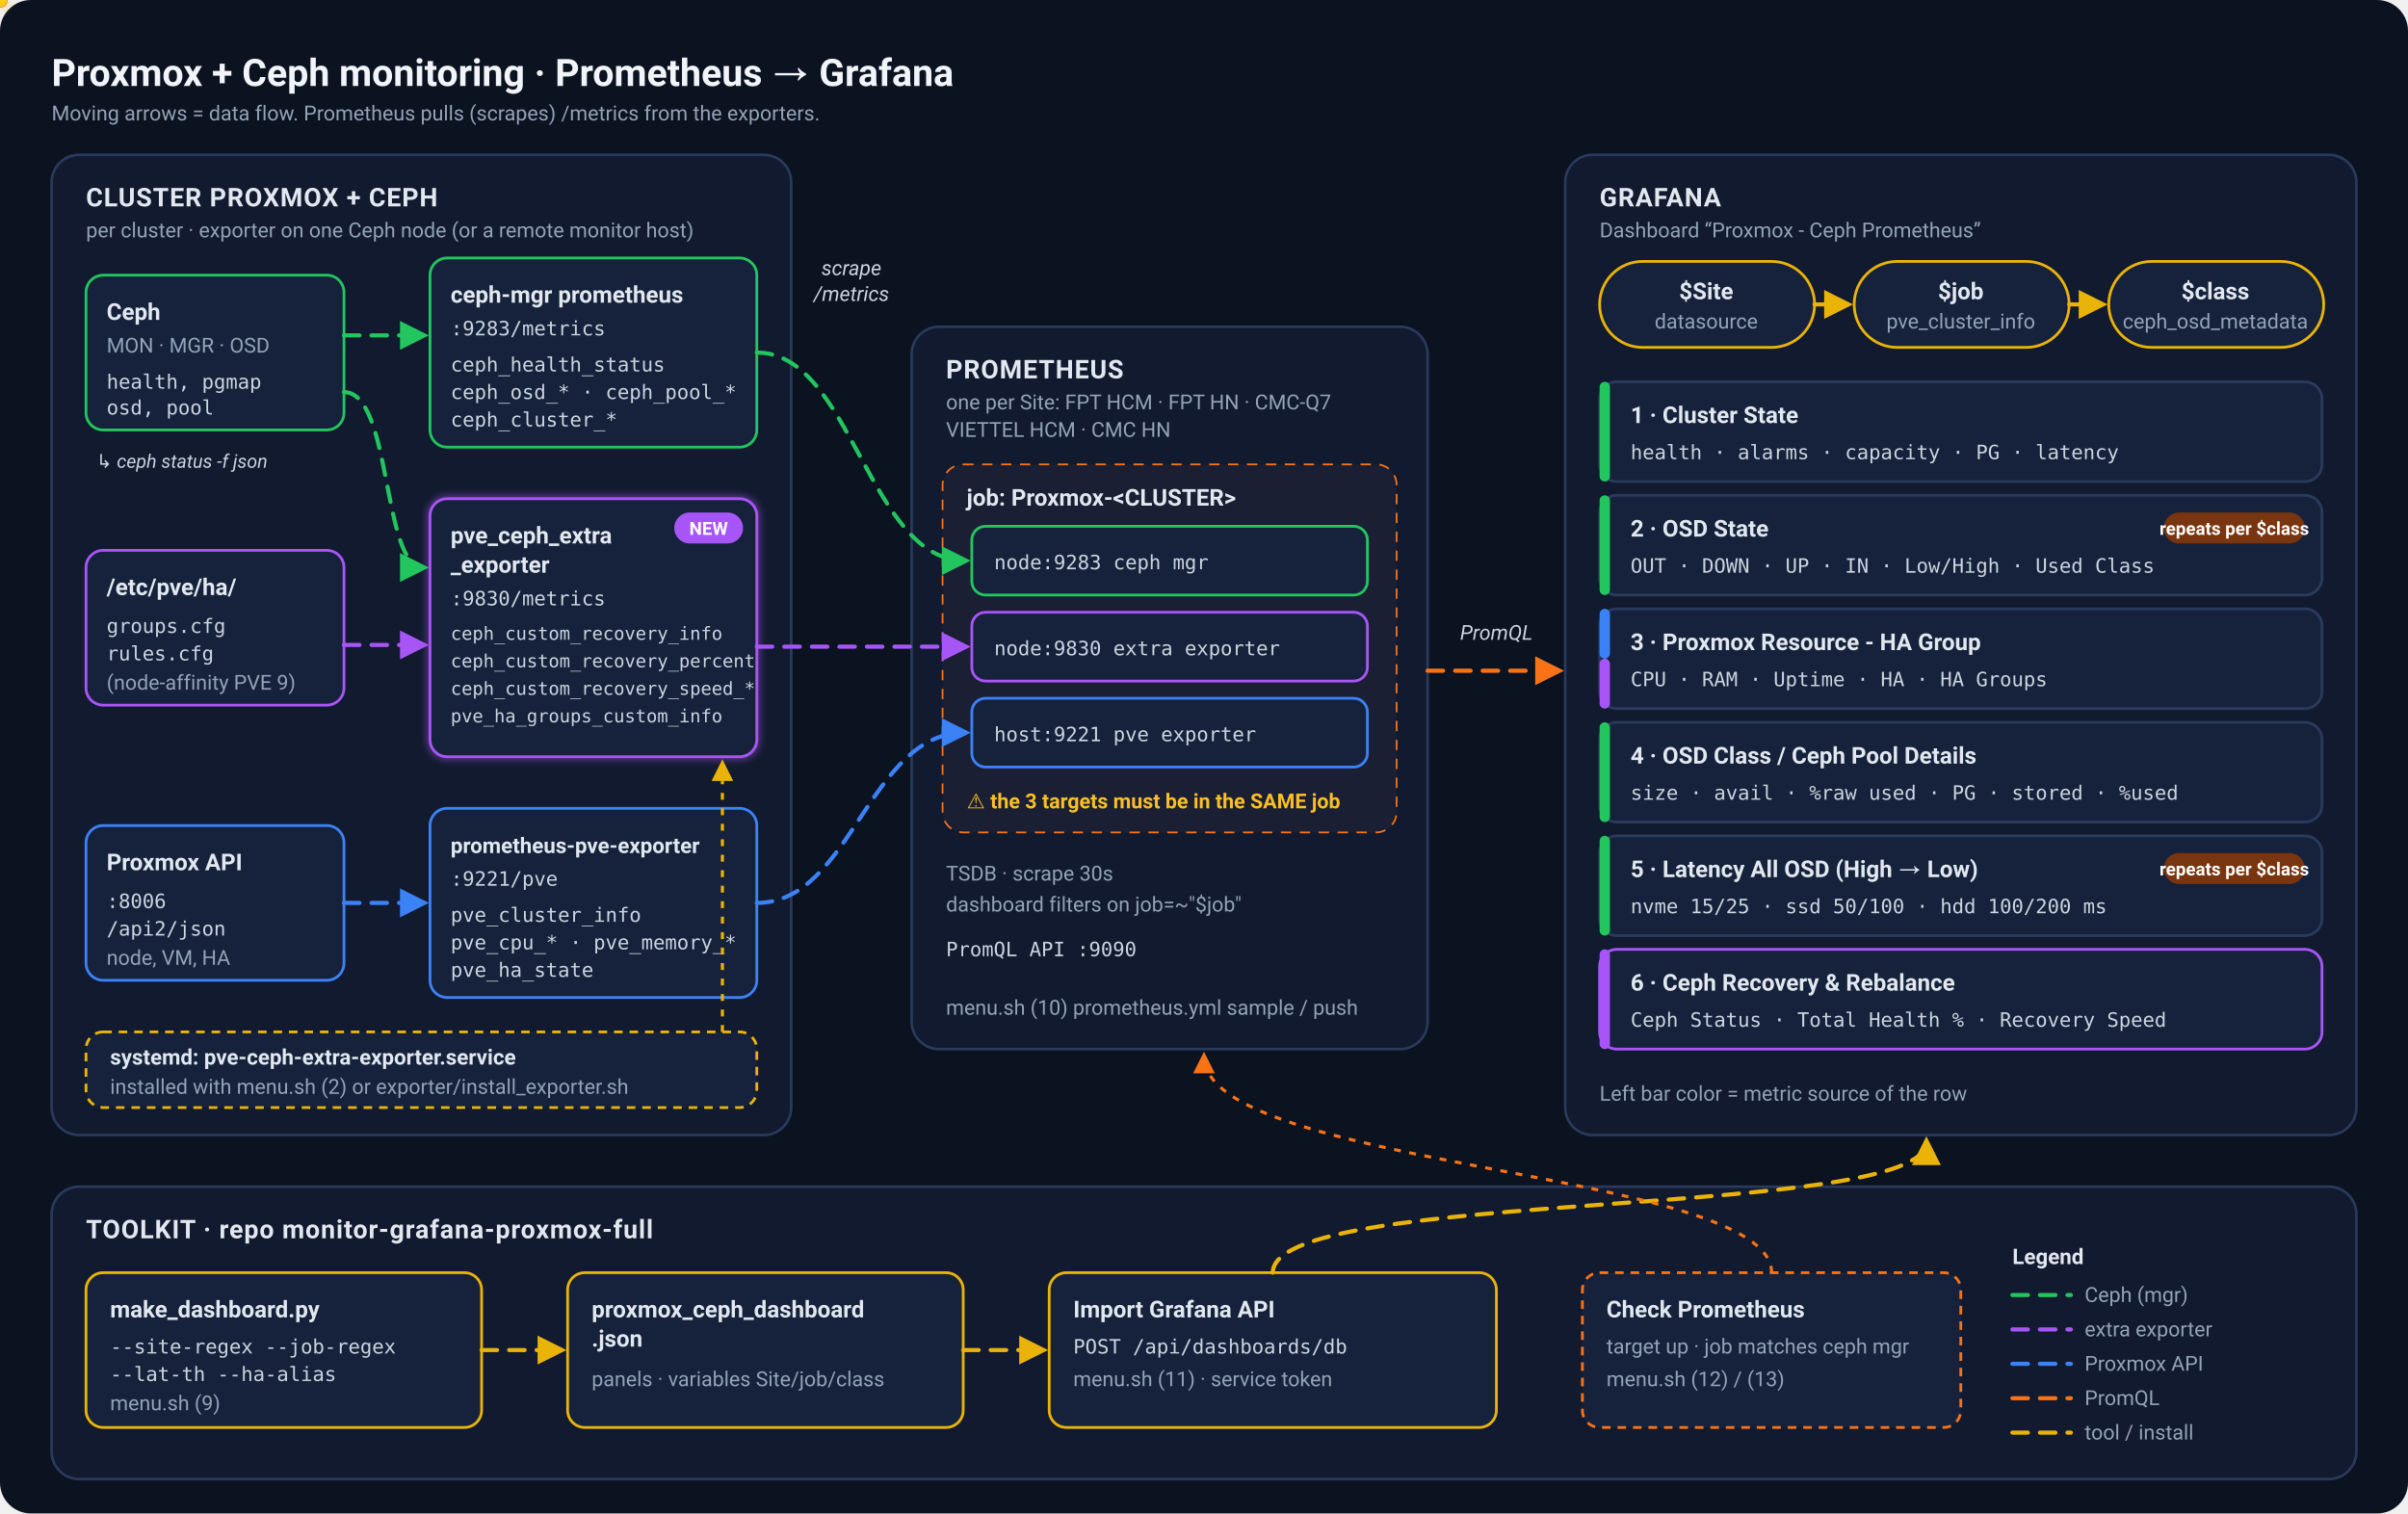
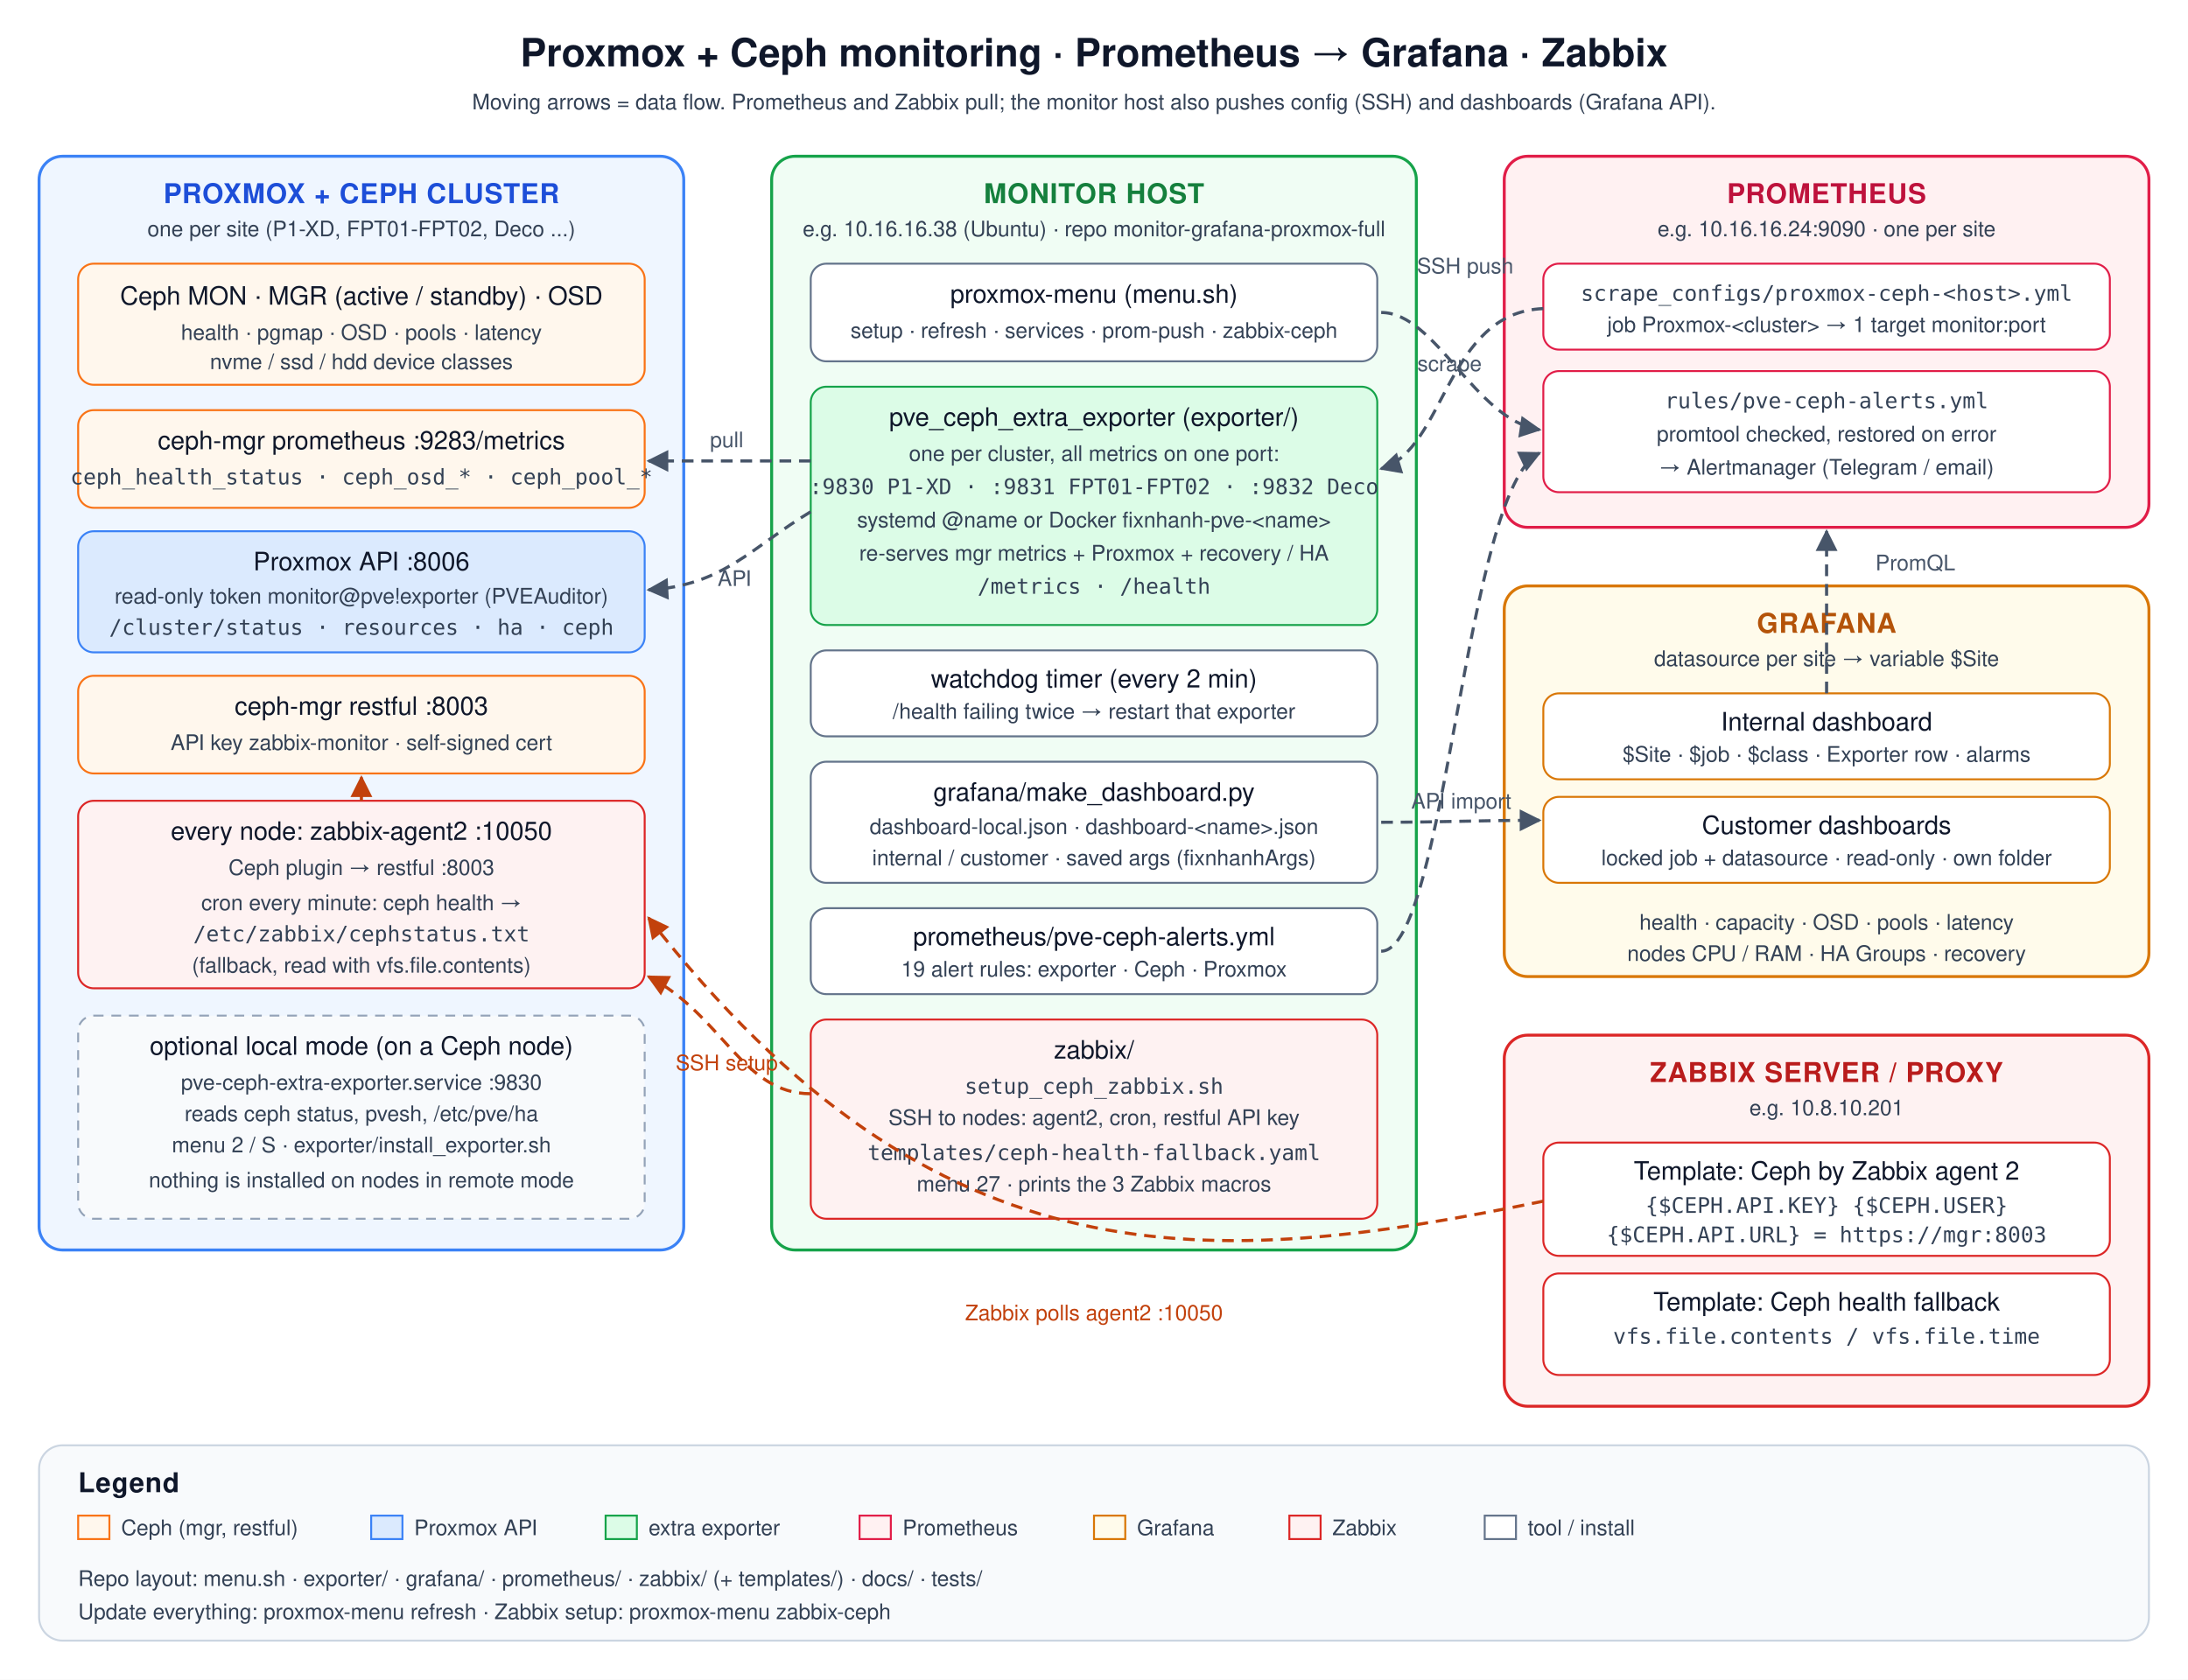
- <svg xmlns="http://www.w3.org/2000/svg" xmlns:xlink="http://www.w3.org/1999/xlink" viewBox="0 0 1400 880" width="1400" height="880" font-family="Segoe UI, Roboto, Helvetica, Arial, sans-serif">
+ <svg xmlns="http://www.w3.org/2000/svg" viewBox="0 0 1120 860" width="1120" height="860" font-family="Segoe UI, Helvetica, Arial, sans-serif" role="img">
  <defs>
+     <marker id="a" viewBox="0 0 10 10" refX="9" refY="5" markerWidth="7" markerHeight="7" orient="auto-start-reverse">
+       <path d="M0,0 L10,5 L0,10 z" fill="#475569" />
+     </marker>
+     <marker id="az" viewBox="0 0 10 10" refX="9" refY="5" markerWidth="7" markerHeight="7" orient="auto-start-reverse">
+       <path d="M0,0 L10,5 L0,10 z" fill="#c2410c" />
+     </marker>
    <style>
-       .bg      { fill: #0b1220; }
-       .panel   { fill: #111a2e; stroke: #2a3a5c; stroke-width: 1.5; }
-       .card    { fill: #16223b; stroke-width: 1.6; }
-       .h1      { fill: #f1f5f9; font-size: 22px; font-weight: 700; }
-       .h2      { fill: #e2e8f0; font-size: 15px; font-weight: 700; letter-spacing: .5px; }
-       .t       { fill: #e2e8f0; font-size: 13.5px; font-weight: 600; }
-       .s       { fill: #94a3b8; font-size: 12px; }
-       .m       { fill: #cbd5e1; font-size: 11.5px; font-family: Consolas, Menlo, monospace; }
-       .lbl     { fill: #cbd5e1; font-size: 12px; font-style: italic; }
-       .warn    { fill: #fbbf24; font-size: 12px; font-weight: 600; }
-       .badge   { fill: #a855f7; }
-       .badgeT  { fill: #fff; font-size: 10.5px; font-weight: 700; }
-       .flow    { fill: none; stroke-width: 2.4; stroke-linecap: round;
-                  stroke-dasharray: 9 7; animation: dash 1.1s linear infinite; }
-       .slow    { animation-duration: 2s; }
-       .dashed  { fill: none; stroke-width: 1.8; stroke-dasharray: 4 5; animation: dash 2.4s linear infinite; }
-       .ceph    { stroke: #22c55e; }
-       .extra   { stroke: #a855f7; }
-       .pve     { stroke: #3b82f6; }
-       .prom    { stroke: #f97316; }
-       .tool    { stroke: #eab308; }
-       .pulse   { animation: pulse 2.2s ease-in-out infinite; }
-       @keyframes dash  { to { stroke-dashoffset: -32; } }
-       @keyframes pulse { 0%,100% { opacity: .35; } 50% { opacity: 1; } }
+       .t  { font-size: 13px; fill: #0f172a; }
+       .s  { font-size: 11px; fill: #334155; }
+       .m  { font-size: 11px; fill: #334155; font-family: Consolas, Menlo, monospace; }
+       .h  { font-size: 14px; font-weight: 700; letter-spacing: .4px; }
+       .lb { font-size: 11px; fill: #475569; }
+       .lz { font-size: 11px; fill: #c2410c; }
+       .flow  { stroke: #475569; stroke-width: 1.6; fill: none; marker-end: url(#a); stroke-dasharray: 6 4; animation: f 1.2s linear infinite; }
+       .zflow { stroke: #c2410c; stroke-width: 1.6; fill: none; marker-end: url(#az); stroke-dasharray: 6 4; animation: f 1.2s linear infinite; }
+       @keyframes f { to { stroke-dashoffset: -20; } }
    </style>
-     <marker id="aCeph" viewBox="0 0 10 10" refX="8" refY="5" markerWidth="7" markerHeight="7" orient="auto">
-       <path d="M0,0 L10,5 L0,10 z" fill="#22c55e" />
-     </marker>
-     <marker id="aExtra" viewBox="0 0 10 10" refX="8" refY="5" markerWidth="7" markerHeight="7" orient="auto">
-       <path d="M0,0 L10,5 L0,10 z" fill="#a855f7" />
-     </marker>
-     <marker id="aPve" viewBox="0 0 10 10" refX="8" refY="5" markerWidth="7" markerHeight="7" orient="auto">
-       <path d="M0,0 L10,5 L0,10 z" fill="#3b82f6" />
-     </marker>
-     <marker id="aProm" viewBox="0 0 10 10" refX="8" refY="5" markerWidth="7" markerHeight="7" orient="auto">
-       <path d="M0,0 L10,5 L0,10 z" fill="#f97316" />
-     </marker>
-     <marker id="aTool" viewBox="0 0 10 10" refX="8" refY="5" markerWidth="7" markerHeight="7" orient="auto">
-       <path d="M0,0 L10,5 L0,10 z" fill="#eab308" />
-     </marker>
-     <filter id="glow" x="-50%" y="-50%" width="200%" height="200%">
-       <feGaussianBlur stdDeviation="2.5" result="b" />
-       <feMerge>
-         <feMergeNode in="b" />
-         <feMergeNode in="SourceGraphic" />
-       </feMerge>
-     </filter>
  </defs>
-   <rect class="bg" x="0" y="0" width="1400" height="880" rx="18" />
-   <text class="h1" x="30" y="50">Proxmox + Ceph monitoring  ·  Prometheus → Grafana</text>
-   <text class="s" x="30" y="70">Moving arrows = data flow. Prometheus pulls (scrapes) /metrics from the exporters.</text>
-   <rect class="panel" x="30" y="90" width="430" height="570" rx="16" />
-   <text class="h2" x="50" y="120">CLUSTER PROXMOX + CEPH</text>
-   <text class="s" x="50" y="138">per cluster · exporter on one Ceph node (or a remote monitor host)</text>
-   <rect class="card" x="50" y="160" width="150" height="90" rx="10" stroke="#22c55e" />
-   <text class="t" x="62" y="186">Ceph</text>
-   <text class="s" x="62" y="205">MON · MGR · OSD</text>
-   <text class="m" x="62" y="226">health, pgmap</text>
-   <text class="m" x="62" y="241">osd, pool</text>
-   <rect class="card" x="50" y="320" width="150" height="90" rx="10" stroke="#a855f7" />
-   <text class="t" x="62" y="346">/etc/pve/ha/</text>
-   <text class="m" x="62" y="368">groups.cfg</text>
-   <text class="m" x="62" y="384">rules.cfg</text>
-   <text class="s" x="62" y="401">(node-affinity PVE 9)</text>
-   <rect class="card" x="50" y="480" width="150" height="90" rx="10" stroke="#3b82f6" />
-   <text class="t" x="62" y="506">Proxmox API</text>
-   <text class="m" x="62" y="528">:8006</text>
-   <text class="m" x="62" y="544">/api2/json</text>
-   <text class="s" x="62" y="561">node, VM, HA</text>
-   <rect class="card" x="250" y="150" width="190" height="110" rx="10" stroke="#22c55e" />
-   <text class="t" x="262" y="176">ceph-mgr prometheus</text>
-   <text class="m" x="262" y="195" fill="#22c55e">:9283/metrics</text>
-   <text class="m" x="262" y="216">ceph_health_status</text>
-   <text class="m" x="262" y="232">ceph_osd_* · ceph_pool_*</text>
-   <text class="m" x="262" y="248">ceph_cluster_*</text>
-   <rect class="card" x="250" y="290" width="190" height="150" rx="10" stroke="#a855f7" stroke-width="2.4" filter="url(#glow)" />
-   <rect class="badge" x="392" y="298" width="40" height="18" rx="9" />
-   <text class="badgeT" x="412" y="311" text-anchor="middle">NEW</text>
-   <text class="t" x="262" y="316">pve_ceph_extra</text>
-   <text class="t" x="262" y="333">_exporter</text>
-   <text class="m" x="262" y="352" fill="#c084fc">:9830/metrics</text>
-   <text class="m" style="font-size:10.5px" x="262" y="372">ceph_custom_recovery_info</text>
-   <text class="m" style="font-size:10.5px" x="262" y="388">ceph_custom_recovery_percent</text>
-   <text class="m" style="font-size:10.5px" x="262" y="404">ceph_custom_recovery_speed_*</text>
-   <text class="m" style="font-size:10.5px" x="262" y="420">pve_ha_groups_custom_info</text>
-   <rect class="card" x="250" y="470" width="190" height="110" rx="10" stroke="#3b82f6" />
-   <text class="t" x="262" y="496" style="font-size:12.5px">prometheus-pve-exporter</text>
-   <text class="m" x="262" y="515" fill="#60a5fa">:9221/pve</text>
-   <text class="m" x="262" y="536">pve_cluster_info</text>
-   <text class="m" x="262" y="552">pve_cpu_* · pve_memory_*</text>
-   <text class="m" x="262" y="568">pve_ha_state</text>
-   <path id="pS1E1" class="flow ceph" d="M200 195 L246 195" marker-end="url(#aCeph)" />
-   <path id="pS1E2" class="flow ceph" d="M200 228 C228 228 222 330 246 330" marker-end="url(#aCeph)" />
-   <text class="lbl" x="56" y="272" style="font-size:11px">↳ ceph status -f json</text>
-   <path id="pS2E2" class="flow extra" d="M200 375 L246 375" marker-end="url(#aExtra)" />
-   <path id="pS3E3" class="flow pve" d="M200 525 L246 525" marker-end="url(#aPve)" />
-   <rect class="card" x="50" y="600" width="390" height="44" rx="10" stroke="#eab308" stroke-dasharray="5 4" />
-   <text class="t" x="64" y="619" style="font-size:12.5px">systemd: pve-ceph-extra-exporter.service</text>
-   <text class="s" x="64" y="636">installed with menu.sh (2) or exporter/install_exporter.sh</text>
-   <path class="dashed tool" d="M420 600 L420 444" marker-end="url(#aTool)" />
-   <text class="lbl" x="495" y="160" text-anchor="middle">scrape</text>
-   <text class="lbl" x="495" y="175" text-anchor="middle">/metrics</text>
-   <rect class="panel" x="530" y="190" width="300" height="420" rx="16" stroke="#f97316" />
-   <text class="h2" x="550" y="220">PROMETHEUS</text>
-   <text class="s" x="550" y="238">one per Site: FPT HCM · FPT HN · CMC-Q7</text>
-   <text class="s" x="550" y="254">VIETTEL HCM · CMC HN</text>
-   <rect x="548" y="270" width="264" height="214" rx="12" fill="#1a1f33" stroke="#f97316" stroke-dasharray="6 5" />
-   <text class="t" x="562" y="294">job: Proxmox-&lt;CLUSTER&gt;</text>
-   <rect class="card" x="565" y="306" width="230" height="40" rx="8" stroke="#22c55e" />
-   <text class="m" x="578" y="331">node:9283   ceph mgr</text>
-   <rect class="card" x="565" y="356" width="230" height="40" rx="8" stroke="#a855f7" />
-   <text class="m" x="578" y="381">node:9830   extra exporter</text>
-   <rect class="card" x="565" y="406" width="230" height="40" rx="8" stroke="#3b82f6" />
-   <text class="m" x="578" y="431">host:9221   pve exporter</text>
-   <text class="warn pulse" x="562" y="470">⚠ the 3 targets must be in the SAME job</text>
-   <text class="s" x="550" y="512">TSDB · scrape 30s</text>
-   <text class="s" x="550" y="530">dashboard filters on job=~"$job"</text>
-   <text class="m" x="550" y="556" fill="#fb923c">PromQL API :9090</text>
-   <text class="s" x="550" y="590">menu.sh (10) prometheus.yml sample / push</text>
-   <path id="pE1" class="flow ceph" d="M440 205 C495 205 505 326 561 326" marker-end="url(#aCeph)" />
-   <path id="pE2" class="flow extra" d="M440 376 C495 376 505 376 561 376" marker-end="url(#aExtra)" />
-   <path id="pE3" class="flow pve" d="M440 525 C495 525 505 426 561 426" marker-end="url(#aPve)" />
-   <rect class="panel" x="910" y="90" width="460" height="570" rx="16" stroke="#eab308" />
-   <text class="h2" x="930" y="120">GRAFANA</text>
-   <text class="s" x="930" y="138">Dashboard “Proxmox - Ceph Prometheus”</text>
-   <rect class="card" x="930" y="152" width="125" height="50" rx="25" stroke="#eab308" />
-   <text class="t" x="992" y="174" text-anchor="middle">$Site</text>
-   <text class="s" x="992" y="191" text-anchor="middle">datasource</text>
-   <rect class="card" x="1078" y="152" width="125" height="50" rx="25" stroke="#eab308" />
-   <text class="t" x="1140" y="174" text-anchor="middle">$job</text>
-   <text class="s" x="1140" y="191" text-anchor="middle">pve_cluster_info</text>
-   <rect class="card" x="1226" y="152" width="125" height="50" rx="25" stroke="#eab308" />
-   <text class="t" x="1288" y="174" text-anchor="middle">$class</text>
-   <text class="s" x="1288" y="191" text-anchor="middle">ceph_osd_metadata</text>
-   <path class="flow tool slow" d="M1055 177 L1074 177" marker-end="url(#aTool)" />
-   <path class="flow tool slow" d="M1203 177 L1222 177" marker-end="url(#aTool)" />
-   <g>
-     <rect class="card" x="930" y="222" width="420" height="58" rx="10" stroke="#2a3a5c" />
-     <rect x="930" y="222" width="6" height="58" rx="3" fill="#22c55e" />
-     <text class="t" x="948" y="246">1 · Cluster State</text>
-     <text class="m" x="948" y="267">health · alarms · capacity · PG · latency</text>
-     <rect class="card" x="930" y="288" width="420" height="58" rx="10" stroke="#2a3a5c" />
-     <rect x="930" y="288" width="6" height="58" rx="3" fill="#22c55e" />
-     <text class="t" x="948" y="312">2 · OSD State</text>
-     <text class="m" x="948" y="333">OUT · DOWN · UP · IN · Low/High · Used Class</text>
-     <rect x="1258" y="298" width="82" height="18" rx="9" fill="#78350f" />
-     <text class="badgeT" x="1299" y="311" text-anchor="middle" fill="#fde68a">repeats per $class</text>
-     <rect class="card" x="930" y="354" width="420" height="58" rx="10" stroke="#2a3a5c" />
-     <rect x="930" y="354" width="6" height="29" rx="3" fill="#3b82f6" />
-     <rect x="930" y="383" width="6" height="29" rx="3" fill="#a855f7" />
-     <text class="t" x="948" y="378">3 · Proxmox Resource - HA Group</text>
-     <text class="m" x="948" y="399">CPU · RAM · Uptime · HA · HA Groups</text>
-     <rect class="card" x="930" y="420" width="420" height="58" rx="10" stroke="#2a3a5c" />
-     <rect x="930" y="420" width="6" height="58" rx="3" fill="#22c55e" />
-     <text class="t" x="948" y="444">4 · OSD Class / Ceph Pool Details</text>
-     <text class="m" x="948" y="465">size · avail · %raw used · PG · stored · %used</text>
-     <rect class="card" x="930" y="486" width="420" height="58" rx="10" stroke="#2a3a5c" />
-     <rect x="930" y="486" width="6" height="58" rx="3" fill="#22c55e" />
-     <text class="t" x="948" y="510">5 · Latency All OSD (High → Low)</text>
-     <text class="m" x="948" y="531">nvme 15/25 · ssd 50/100 · hdd 100/200 ms</text>
-     <rect x="1258" y="496" width="82" height="18" rx="9" fill="#78350f" />
-     <text class="badgeT" x="1299" y="509" text-anchor="middle" fill="#fde68a">repeats per $class</text>
-     <rect class="card" x="930" y="552" width="420" height="58" rx="10" stroke="#a855f7" stroke-width="2" />
-     <rect x="930" y="552" width="6" height="58" rx="3" fill="#a855f7" />
-     <text class="t" x="948" y="576">6 · Ceph Recovery &amp; Rebalance</text>
-     <text class="m" x="948" y="597">Ceph Status · Total Health % · Recovery Speed</text>
-   </g>
-   <text class="s" x="930" y="640">Left bar color = metric source of the row</text>
-   <text class="lbl" x="870" y="372" text-anchor="middle">PromQL</text>
-   <path id="pPG" class="flow prom" d="M830 390 C862 390 876 390 906 390" marker-end="url(#aProm)" />
-   <rect class="panel" x="30" y="690" width="1340" height="170" rx="16" />
-   <text class="h2" x="50" y="720">TOOLKIT · repo monitor-grafana-proxmox-full</text>
-   <rect class="card" x="50" y="740" width="230" height="90" rx="10" stroke="#eab308" />
-   <text class="t" x="64" y="766">make_dashboard.py</text>
-   <text class="m" x="64" y="787">--site-regex --job-regex</text>
-   <text class="m" x="64" y="803">--lat-th --ha-alias</text>
-   <text class="s" x="64" y="820">menu.sh (9)</text>
-   <rect class="card" x="330" y="740" width="230" height="90" rx="10" stroke="#eab308" />
-   <text class="t" x="344" y="766">proxmox_ceph_dashboard</text>
-   <text class="t" x="344" y="783">.json</text>
-   <text class="s" x="344" y="806">panels · variables Site/job/class</text>
-   <rect class="card" x="610" y="740" width="260" height="90" rx="10" stroke="#eab308" />
-   <text class="t" x="624" y="766">Import Grafana API</text>
-   <text class="m" x="624" y="787">POST /api/dashboards/db</text>
-   <text class="s" x="624" y="806">menu.sh (11) · service token</text>
-   <rect class="card" x="920" y="740" width="220" height="90" rx="10" stroke="#f97316" stroke-dasharray="5 4" />
-   <text class="t" x="934" y="766">Check Prometheus</text>
-   <text class="s" x="934" y="787">target up · job matches ceph mgr</text>
-   <text class="s" x="934" y="806">menu.sh (12) / (13)</text>
-   <path id="pT1" class="flow tool" d="M280 785 L326 785" marker-end="url(#aTool)" />
-   <path id="pT2" class="flow tool" d="M560 785 L606 785" marker-end="url(#aTool)" />
-   <path id="pT3" class="flow tool" d="M740 740 C740 690 1120 710 1120 664" marker-end="url(#aTool)" />
-   <path class="dashed prom" d="M1030 740 C1030 680 700 680 700 614" marker-end="url(#aProm)" />
-   <g transform="translate(1170 735)">
-     <text class="t" x="0" y="0" style="font-size:12.5px">Legend</text>
-     <line x1="0" y1="18" x2="34" y2="18" class="flow ceph" />
-     <text class="s" x="42" y="22">Ceph (mgr)</text>
-     <line x1="0" y1="38" x2="34" y2="38" class="flow extra" />
-     <text class="s" x="42" y="42">extra exporter</text>
-     <line x1="0" y1="58" x2="34" y2="58" class="flow pve" />
-     <text class="s" x="42" y="62">Proxmox API</text>
-     <line x1="0" y1="78" x2="34" y2="78" class="flow prom" />
-     <text class="s" x="42" y="82">PromQL</text>
-     <line x1="0" y1="98" x2="34" y2="98" class="flow tool" />
-     <text class="s" x="42" y="102">tool / install</text>
-   </g>
-   <g filter="url(#glow)">
-     <circle r="4" fill="#4ade80">
-       <animateMotion dur="1.6s" repeatCount="indefinite">
-         <mpath xlink:href="#pE1" />
-       </animateMotion>
-     </circle>
-     <circle r="4" fill="#c084fc">
-       <animateMotion dur="1.4s" repeatCount="indefinite">
-         <mpath xlink:href="#pE2" />
-       </animateMotion>
-     </circle>
-     <circle r="4" fill="#60a5fa">
-       <animateMotion dur="1.6s" repeatCount="indefinite">
-         <mpath xlink:href="#pE3" />
-       </animateMotion>
-     </circle>
-     <circle r="3.5" fill="#4ade80">
-       <animateMotion dur="1.8s" repeatCount="indefinite">
-         <mpath xlink:href="#pS1E2" />
-       </animateMotion>
-     </circle>
-     <circle r="3.5" fill="#c084fc">
-       <animateMotion dur="1.2s" repeatCount="indefinite">
-         <mpath xlink:href="#pS2E2" />
-       </animateMotion>
-     </circle>
-     <circle r="4.5" fill="#fb923c">
-       <animateMotion dur="1.1s" repeatCount="indefinite">
-         <mpath xlink:href="#pPG" />
-       </animateMotion>
-     </circle>
-     <circle r="4.5" fill="#fb923c">
-       <animateMotion dur="1.1s" begin="0.55s" repeatCount="indefinite">
-         <mpath xlink:href="#pPG" />
-       </animateMotion>
-     </circle>
-     <circle r="4" fill="#facc15">
-       <animateMotion dur="2.6s" repeatCount="indefinite">
-         <mpath xlink:href="#pT3" />
-       </animateMotion>
-     </circle>
-   </g>
+   <rect width="1120" height="860" fill="#ffffff" />
+   <text x="560" y="34" text-anchor="middle" style="font-size:20px;font-weight:700;fill:#0f172a">Proxmox + Ceph monitoring  ·  Prometheus → Grafana  ·  Zabbix</text>
+   <text x="560" y="56" text-anchor="middle" class="s">Moving arrows = data flow. Prometheus and Zabbix pull; the monitor host also pushes config (SSH) and dashboards (Grafana API).</text>
+   <rect x="20" y="80" width="330" height="560" rx="12" fill="#eff6ff" stroke="#3b82f6" stroke-width="1.5" />
+   <text x="185" y="104" text-anchor="middle" class="h" fill="#1d4ed8">PROXMOX + CEPH CLUSTER</text>
+   <text x="185" y="121" text-anchor="middle" class="s">one per site (P1-XD, FPT01-FPT02, Deco ...)</text>
+   <rect x="40" y="135" width="290" height="62" rx="8" fill="#fff7ed" stroke="#f97316" />
+   <text x="185" y="156" text-anchor="middle" class="t">Ceph  MON · MGR (active / standby) · OSD</text>
+   <text x="185" y="174" text-anchor="middle" class="s">health · pgmap · OSD · pools · latency</text>
+   <text x="185" y="189" text-anchor="middle" class="s">nvme / ssd / hdd device classes</text>
+   <rect x="40" y="210" width="290" height="50" rx="8" fill="#fff7ed" stroke="#f97316" />
+   <text x="185" y="230" text-anchor="middle" class="t">ceph-mgr prometheus  :9283/metrics</text>
+   <text x="185" y="248" text-anchor="middle" class="m">ceph_health_status · ceph_osd_* · ceph_pool_*</text>
+   <rect x="40" y="272" width="290" height="62" rx="8" fill="#dbeafe" stroke="#3b82f6" />
+   <text x="185" y="292" text-anchor="middle" class="t">Proxmox API  :8006</text>
+   <text x="185" y="309" text-anchor="middle" class="s">read-only token monitor@pve!exporter (PVEAuditor)</text>
+   <text x="185" y="325" text-anchor="middle" class="m">/cluster/status · resources · ha · ceph</text>
+   <rect x="40" y="346" width="290" height="50" rx="8" fill="#fff7ed" stroke="#f97316" />
+   <text x="185" y="366" text-anchor="middle" class="t">ceph-mgr restful  :8003</text>
+   <text x="185" y="384" text-anchor="middle" class="s">API key zabbix-monitor · self-signed cert</text>
+   <rect x="40" y="410" width="290" height="96" rx="8" fill="#fef2f2" stroke="#dc2626" />
+   <text x="185" y="430" text-anchor="middle" class="t">every node: zabbix-agent2  :10050</text>
+   <text x="185" y="448" text-anchor="middle" class="s">Ceph plugin → restful :8003</text>
+   <text x="185" y="466" text-anchor="middle" class="s">cron every minute: ceph health →</text>
+   <text x="185" y="482" text-anchor="middle" class="m">/etc/zabbix/cephstatus.txt</text>
+   <text x="185" y="498" text-anchor="middle" class="s">(fallback, read with vfs.file.contents)</text>
+   <rect x="40" y="520" width="290" height="104" rx="8" fill="#f8fafc" stroke="#94a3b8" stroke-dasharray="5 4" />
+   <text x="185" y="540" text-anchor="middle" class="t">optional local mode (on a Ceph node)</text>
+   <text x="185" y="558" text-anchor="middle" class="s">pve-ceph-extra-exporter.service :9830</text>
+   <text x="185" y="574" text-anchor="middle" class="s">reads ceph status, pvesh, /etc/pve/ha</text>
+   <text x="185" y="590" text-anchor="middle" class="s">menu 2 / S  ·  exporter/install_exporter.sh</text>
+   <text x="185" y="608" text-anchor="middle" class="s">nothing is installed on nodes in remote mode</text>
+   <rect x="395" y="80" width="330" height="560" rx="12" fill="#f0fdf4" stroke="#16a34a" stroke-width="1.5" />
+   <text x="560" y="104" text-anchor="middle" class="h" fill="#15803d">MONITOR HOST</text>
+   <text x="560" y="121" text-anchor="middle" class="s">e.g. 10.16.16.38 (Ubuntu) · repo monitor-grafana-proxmox-full</text>
+   <rect x="415" y="135" width="290" height="50" rx="8" fill="#ffffff" stroke="#64748b" />
+   <text x="560" y="155" text-anchor="middle" class="t">proxmox-menu  (menu.sh)</text>
+   <text x="560" y="173" text-anchor="middle" class="s">setup · refresh · services · prom-push · zabbix-ceph</text>
+   <rect x="415" y="198" width="290" height="122" rx="8" fill="#dcfce7" stroke="#16a34a" />
+   <text x="560" y="218" text-anchor="middle" class="t">pve_ceph_extra_exporter  (exporter/)</text>
+   <text x="560" y="236" text-anchor="middle" class="s">one per cluster, all metrics on one port:</text>
+   <text x="560" y="253" text-anchor="middle" class="m">:9830 P1-XD · :9831 FPT01-FPT02 · :9832 Deco</text>
+   <text x="560" y="270" text-anchor="middle" class="s">systemd @name or Docker fixnhanh-pve-&lt;name&gt;</text>
+   <text x="560" y="287" text-anchor="middle" class="s">re-serves mgr metrics + Proxmox + recovery / HA</text>
+   <text x="560" y="304" text-anchor="middle" class="m">/metrics · /health</text>
+   <rect x="415" y="333" width="290" height="44" rx="8" fill="#ffffff" stroke="#64748b" />
+   <text x="560" y="352" text-anchor="middle" class="t">watchdog timer (every 2 min)</text>
+   <text x="560" y="368" text-anchor="middle" class="s">/health failing twice → restart that exporter</text>
+   <rect x="415" y="390" width="290" height="62" rx="8" fill="#ffffff" stroke="#64748b" />
+   <text x="560" y="410" text-anchor="middle" class="t">grafana/make_dashboard.py</text>
+   <text x="560" y="427" text-anchor="middle" class="s">dashboard-local.json · dashboard-&lt;name&gt;.json</text>
+   <text x="560" y="443" text-anchor="middle" class="s">internal / customer · saved args (fixnhanhArgs)</text>
+   <rect x="415" y="465" width="290" height="44" rx="8" fill="#ffffff" stroke="#64748b" />
+   <text x="560" y="484" text-anchor="middle" class="t">prometheus/pve-ceph-alerts.yml</text>
+   <text x="560" y="500" text-anchor="middle" class="s">19 alert rules: exporter · Ceph · Proxmox</text>
+   <rect x="415" y="522" width="290" height="102" rx="8" fill="#fef2f2" stroke="#dc2626" />
+   <text x="560" y="542" text-anchor="middle" class="t">zabbix/</text>
+   <text x="560" y="560" text-anchor="middle" class="m">setup_ceph_zabbix.sh</text>
+   <text x="560" y="576" text-anchor="middle" class="s">SSH to nodes: agent2, cron, restful API key</text>
+   <text x="560" y="594" text-anchor="middle" class="m">templates/ceph-health-fallback.yaml</text>
+   <text x="560" y="610" text-anchor="middle" class="s">menu 27 · prints the 3 Zabbix macros</text>
+   <rect x="770" y="80" width="330" height="190" rx="12" fill="#fff1f2" stroke="#e11d48" stroke-width="1.5" />
+   <text x="935" y="104" text-anchor="middle" class="h" fill="#be123c">PROMETHEUS</text>
+   <text x="935" y="121" text-anchor="middle" class="s">e.g. 10.16.16.24:9090 · one per site</text>
+   <rect x="790" y="135" width="290" height="44" rx="8" fill="#ffffff" stroke="#e11d48" />
+   <text x="935" y="154" text-anchor="middle" class="m">scrape_configs/proxmox-ceph-&lt;host&gt;.yml</text>
+   <text x="935" y="170" text-anchor="middle" class="s">job Proxmox-&lt;cluster&gt; → 1 target monitor:port</text>
+   <rect x="790" y="190" width="290" height="62" rx="8" fill="#ffffff" stroke="#e11d48" />
+   <text x="935" y="209" text-anchor="middle" class="m">rules/pve-ceph-alerts.yml</text>
+   <text x="935" y="226" text-anchor="middle" class="s">promtool checked, restored on error</text>
+   <text x="935" y="243" text-anchor="middle" class="s">→ Alertmanager (Telegram / email)</text>
+   <rect x="770" y="300" width="330" height="200" rx="12" fill="#fffbeb" stroke="#d97706" stroke-width="1.5" />
+   <text x="935" y="324" text-anchor="middle" class="h" fill="#b45309">GRAFANA</text>
+   <text x="935" y="341" text-anchor="middle" class="s">datasource per site → variable $Site</text>
+   <rect x="790" y="355" width="290" height="44" rx="8" fill="#ffffff" stroke="#d97706" />
+   <text x="935" y="374" text-anchor="middle" class="t">Internal dashboard</text>
+   <text x="935" y="390" text-anchor="middle" class="s">$Site · $job · $class · Exporter row · alarms</text>
+   <rect x="790" y="408" width="290" height="44" rx="8" fill="#ffffff" stroke="#d97706" />
+   <text x="935" y="427" text-anchor="middle" class="t">Customer dashboards</text>
+   <text x="935" y="443" text-anchor="middle" class="s">locked job + datasource · read-only · own folder</text>
+   <text x="935" y="476" text-anchor="middle" class="s">health · capacity · OSD · pools · latency</text>
+   <text x="935" y="492" text-anchor="middle" class="s">nodes CPU / RAM · HA Groups · recovery</text>
+   <rect x="770" y="530" width="330" height="190" rx="12" fill="#fef2f2" stroke="#dc2626" stroke-width="1.5" />
+   <text x="935" y="554" text-anchor="middle" class="h" fill="#b91c1c">ZABBIX SERVER / PROXY</text>
+   <text x="935" y="571" text-anchor="middle" class="s">e.g. 10.8.10.201</text>
+   <rect x="790" y="585" width="290" height="58" rx="8" fill="#ffffff" stroke="#dc2626" />
+   <text x="935" y="604" text-anchor="middle" class="t">Template: Ceph by Zabbix agent 2</text>
+   <text x="935" y="621" text-anchor="middle" class="m">{$CEPH.API.KEY} {$CEPH.USER}</text>
+   <text x="935" y="636" text-anchor="middle" class="m">{$CEPH.API.URL} = https://mgr:8003</text>
+   <rect x="790" y="652" width="290" height="52" rx="8" fill="#ffffff" stroke="#dc2626" />
+   <text x="935" y="671" text-anchor="middle" class="t">Template: Ceph health fallback</text>
+   <text x="935" y="688" text-anchor="middle" class="m">vfs.file.contents / vfs.file.time</text>
+   <path class="flow" d="M415,236 C380,236 370,236 332,236" />
+   <text x="372" y="229" text-anchor="middle" class="lb">pull</text>
+   <path class="flow" d="M415,262 C385,280 370,300 332,302" />
+   <text x="376" y="300" text-anchor="middle" class="lb">API</text>
+   <path class="flow" d="M790,158 C740,160 740,230 707,240" />
+   <text x="742" y="190" text-anchor="middle" class="lb">scrape</text>
+   <path class="flow" d="M935,355 C935,320 935,300 935,272" />
+   <text x="960" y="292" class="lb">PromQL</text>
+   <path class="flow" d="M707,160 C735,160 755,215 788,220" />
+   <text x="750" y="140" text-anchor="middle" class="lb">SSH push</text>
+   <path class="flow" d="M707,421 C740,421 755,420 788,420" />
+   <text x="748" y="414" text-anchor="middle" class="lb">API import</text>
+   <path class="flow" d="M707,487 C740,487 750,250 788,232" />
+   <path class="zflow" d="M790,615 C620,650 480,660 332,470" />
+   <text x="560" y="676" text-anchor="middle" class="lz">Zabbix polls agent2 :10050</text>
+   <path class="zflow" d="M185,410 C185,404 185,402 185,398" />
+   <path class="zflow" d="M415,560 C380,560 370,520 332,500" />
+   <text x="372" y="548" text-anchor="middle" class="lz">SSH setup</text>
+   <rect x="20" y="740" width="1080" height="100" rx="12" fill="#f8fafc" stroke="#cbd5e1" />
+   <text x="40" y="764" class="h" fill="#0f172a">Legend</text>
+   <rect x="40" y="776" width="16" height="12" fill="#fff7ed" stroke="#f97316" />
+   <text x="62" y="786" class="s">Ceph (mgr, restful)</text>
+   <rect x="190" y="776" width="16" height="12" fill="#dbeafe" stroke="#3b82f6" />
+   <text x="212" y="786" class="s">Proxmox API</text>
+   <rect x="310" y="776" width="16" height="12" fill="#dcfce7" stroke="#16a34a" />
+   <text x="332" y="786" class="s">extra exporter</text>
+   <rect x="440" y="776" width="16" height="12" fill="#fff1f2" stroke="#e11d48" />
+   <text x="462" y="786" class="s">Prometheus</text>
+   <rect x="560" y="776" width="16" height="12" fill="#fffbeb" stroke="#d97706" />
+   <text x="582" y="786" class="s">Grafana</text>
+   <rect x="660" y="776" width="16" height="12" fill="#fef2f2" stroke="#dc2626" />
+   <text x="682" y="786" class="s">Zabbix</text>
+   <rect x="760" y="776" width="16" height="12" fill="#ffffff" stroke="#64748b" />
+   <text x="782" y="786" class="s">tool / install</text>
+   <text x="40" y="812" class="s">Repo layout: menu.sh · exporter/ · grafana/ · prometheus/ · zabbix/ (+ templates/) · docs/ · tests/</text>
+   <text x="40" y="829" class="s">Update everything: proxmox-menu refresh  ·  Zabbix setup: proxmox-menu zabbix-ceph</text>
</svg>
